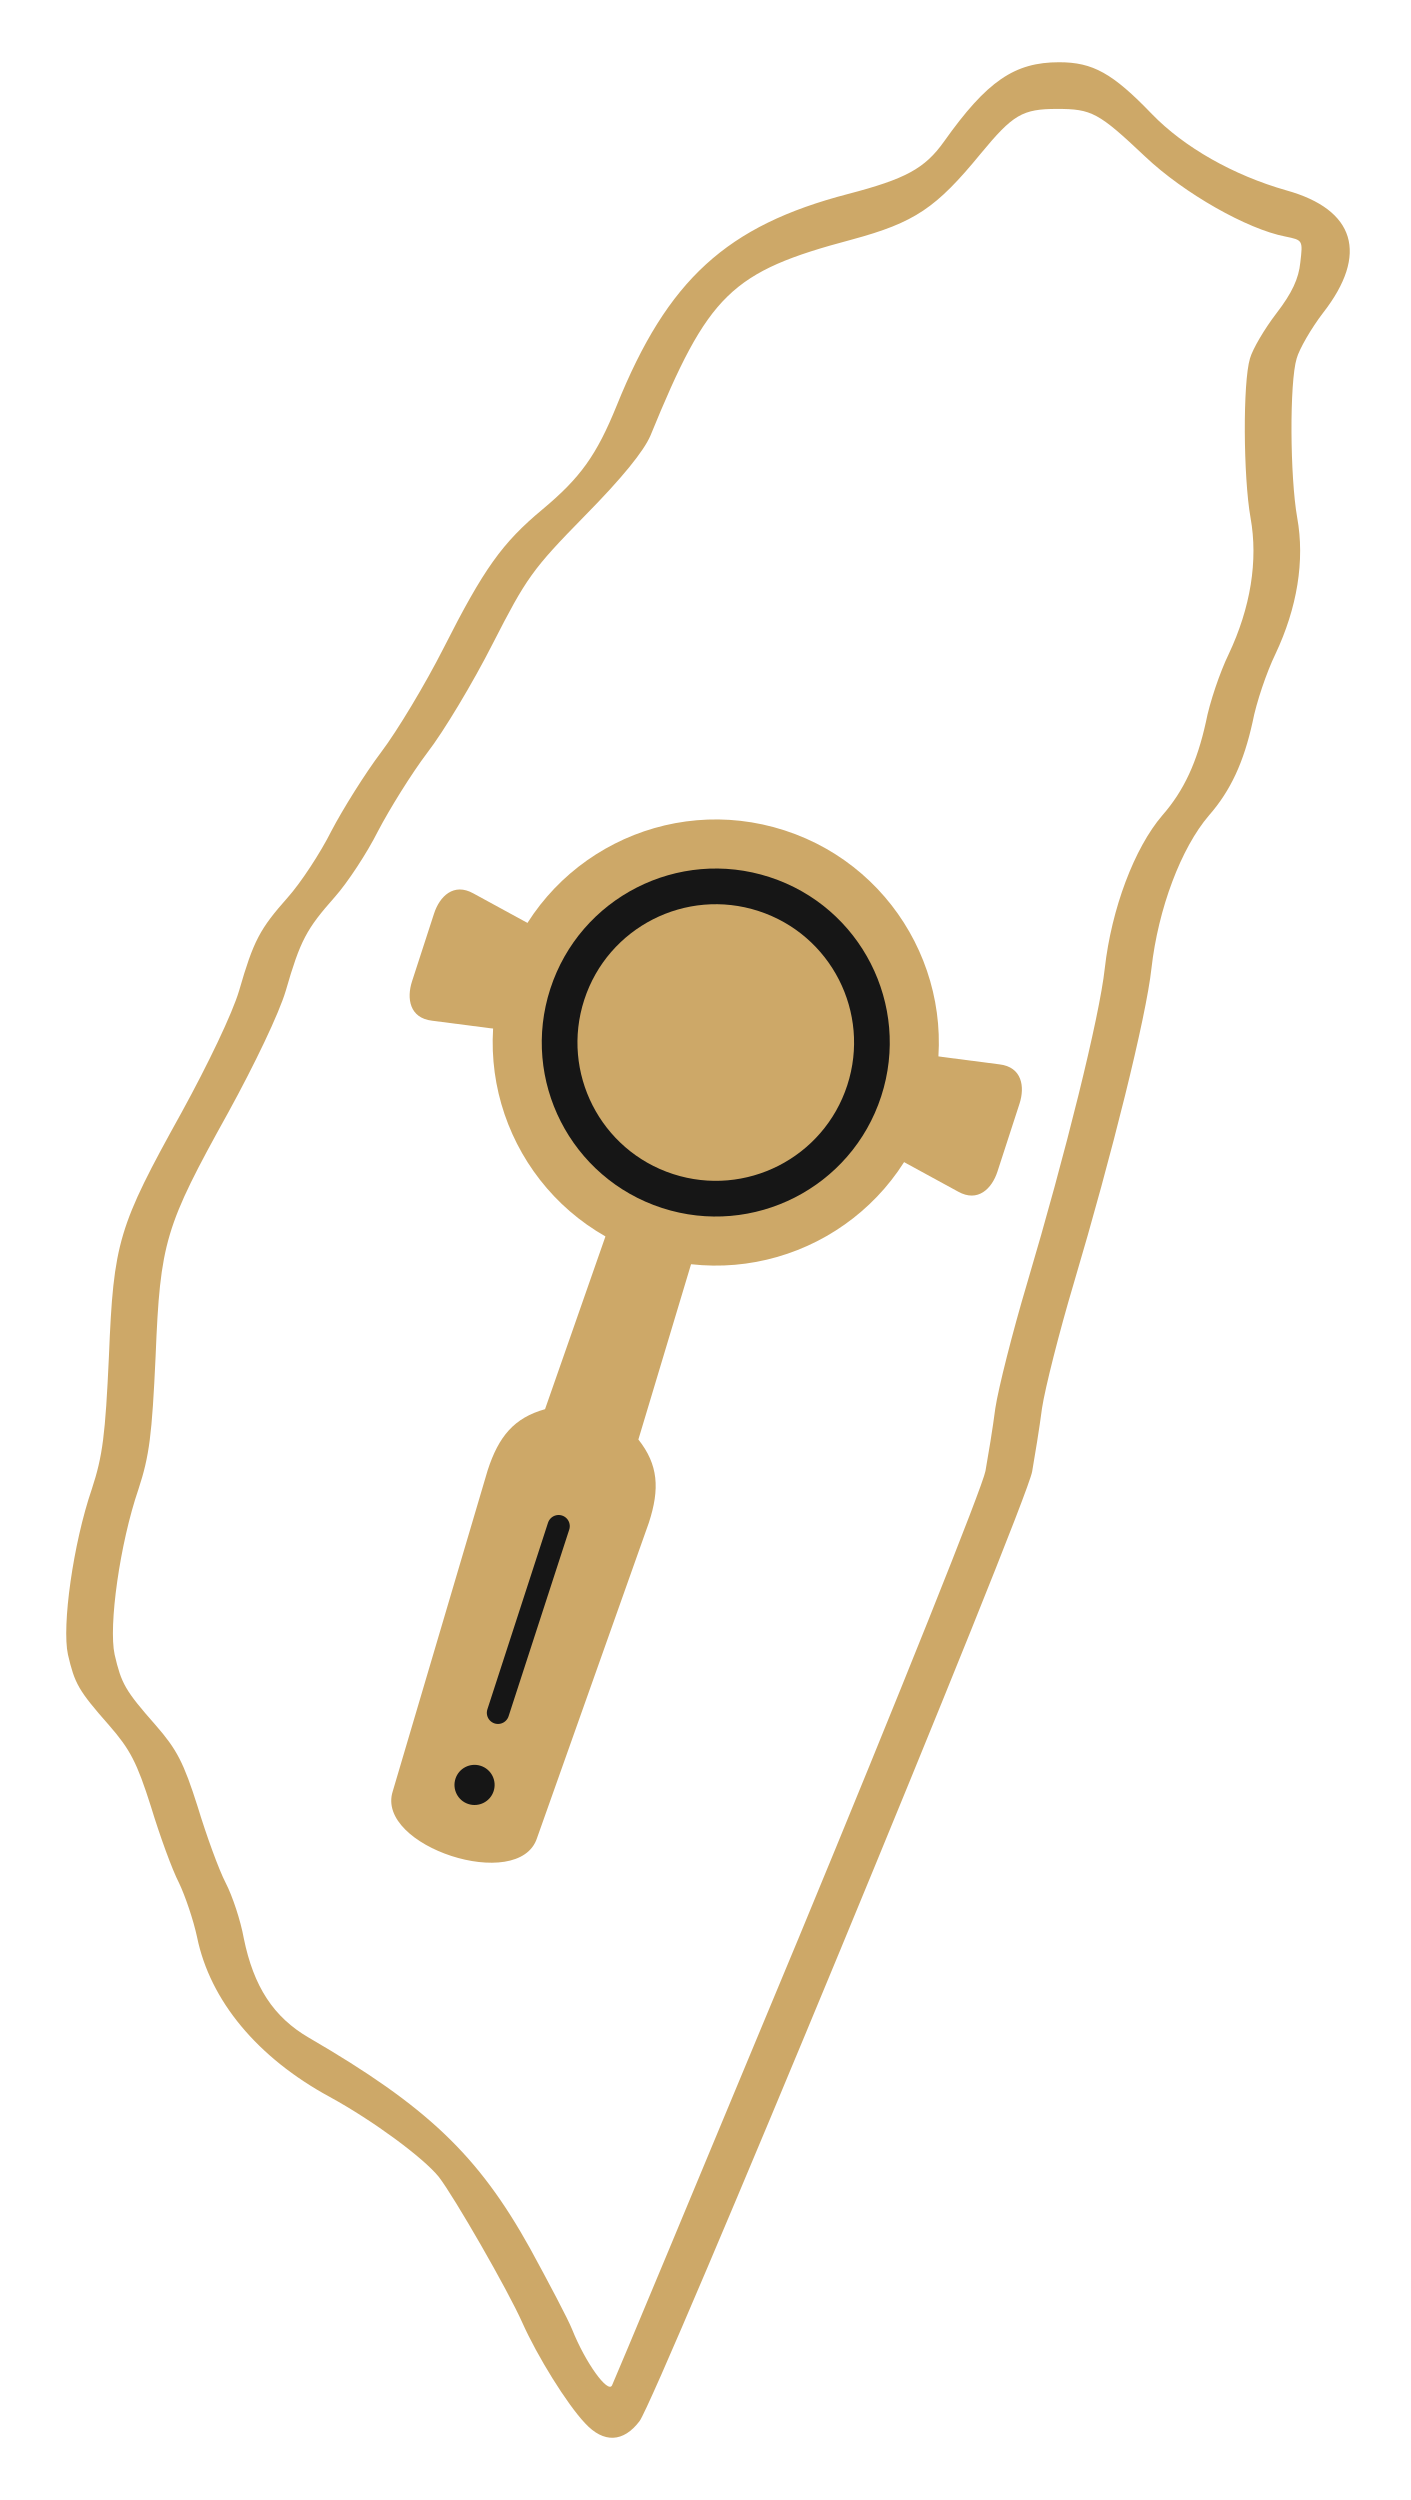
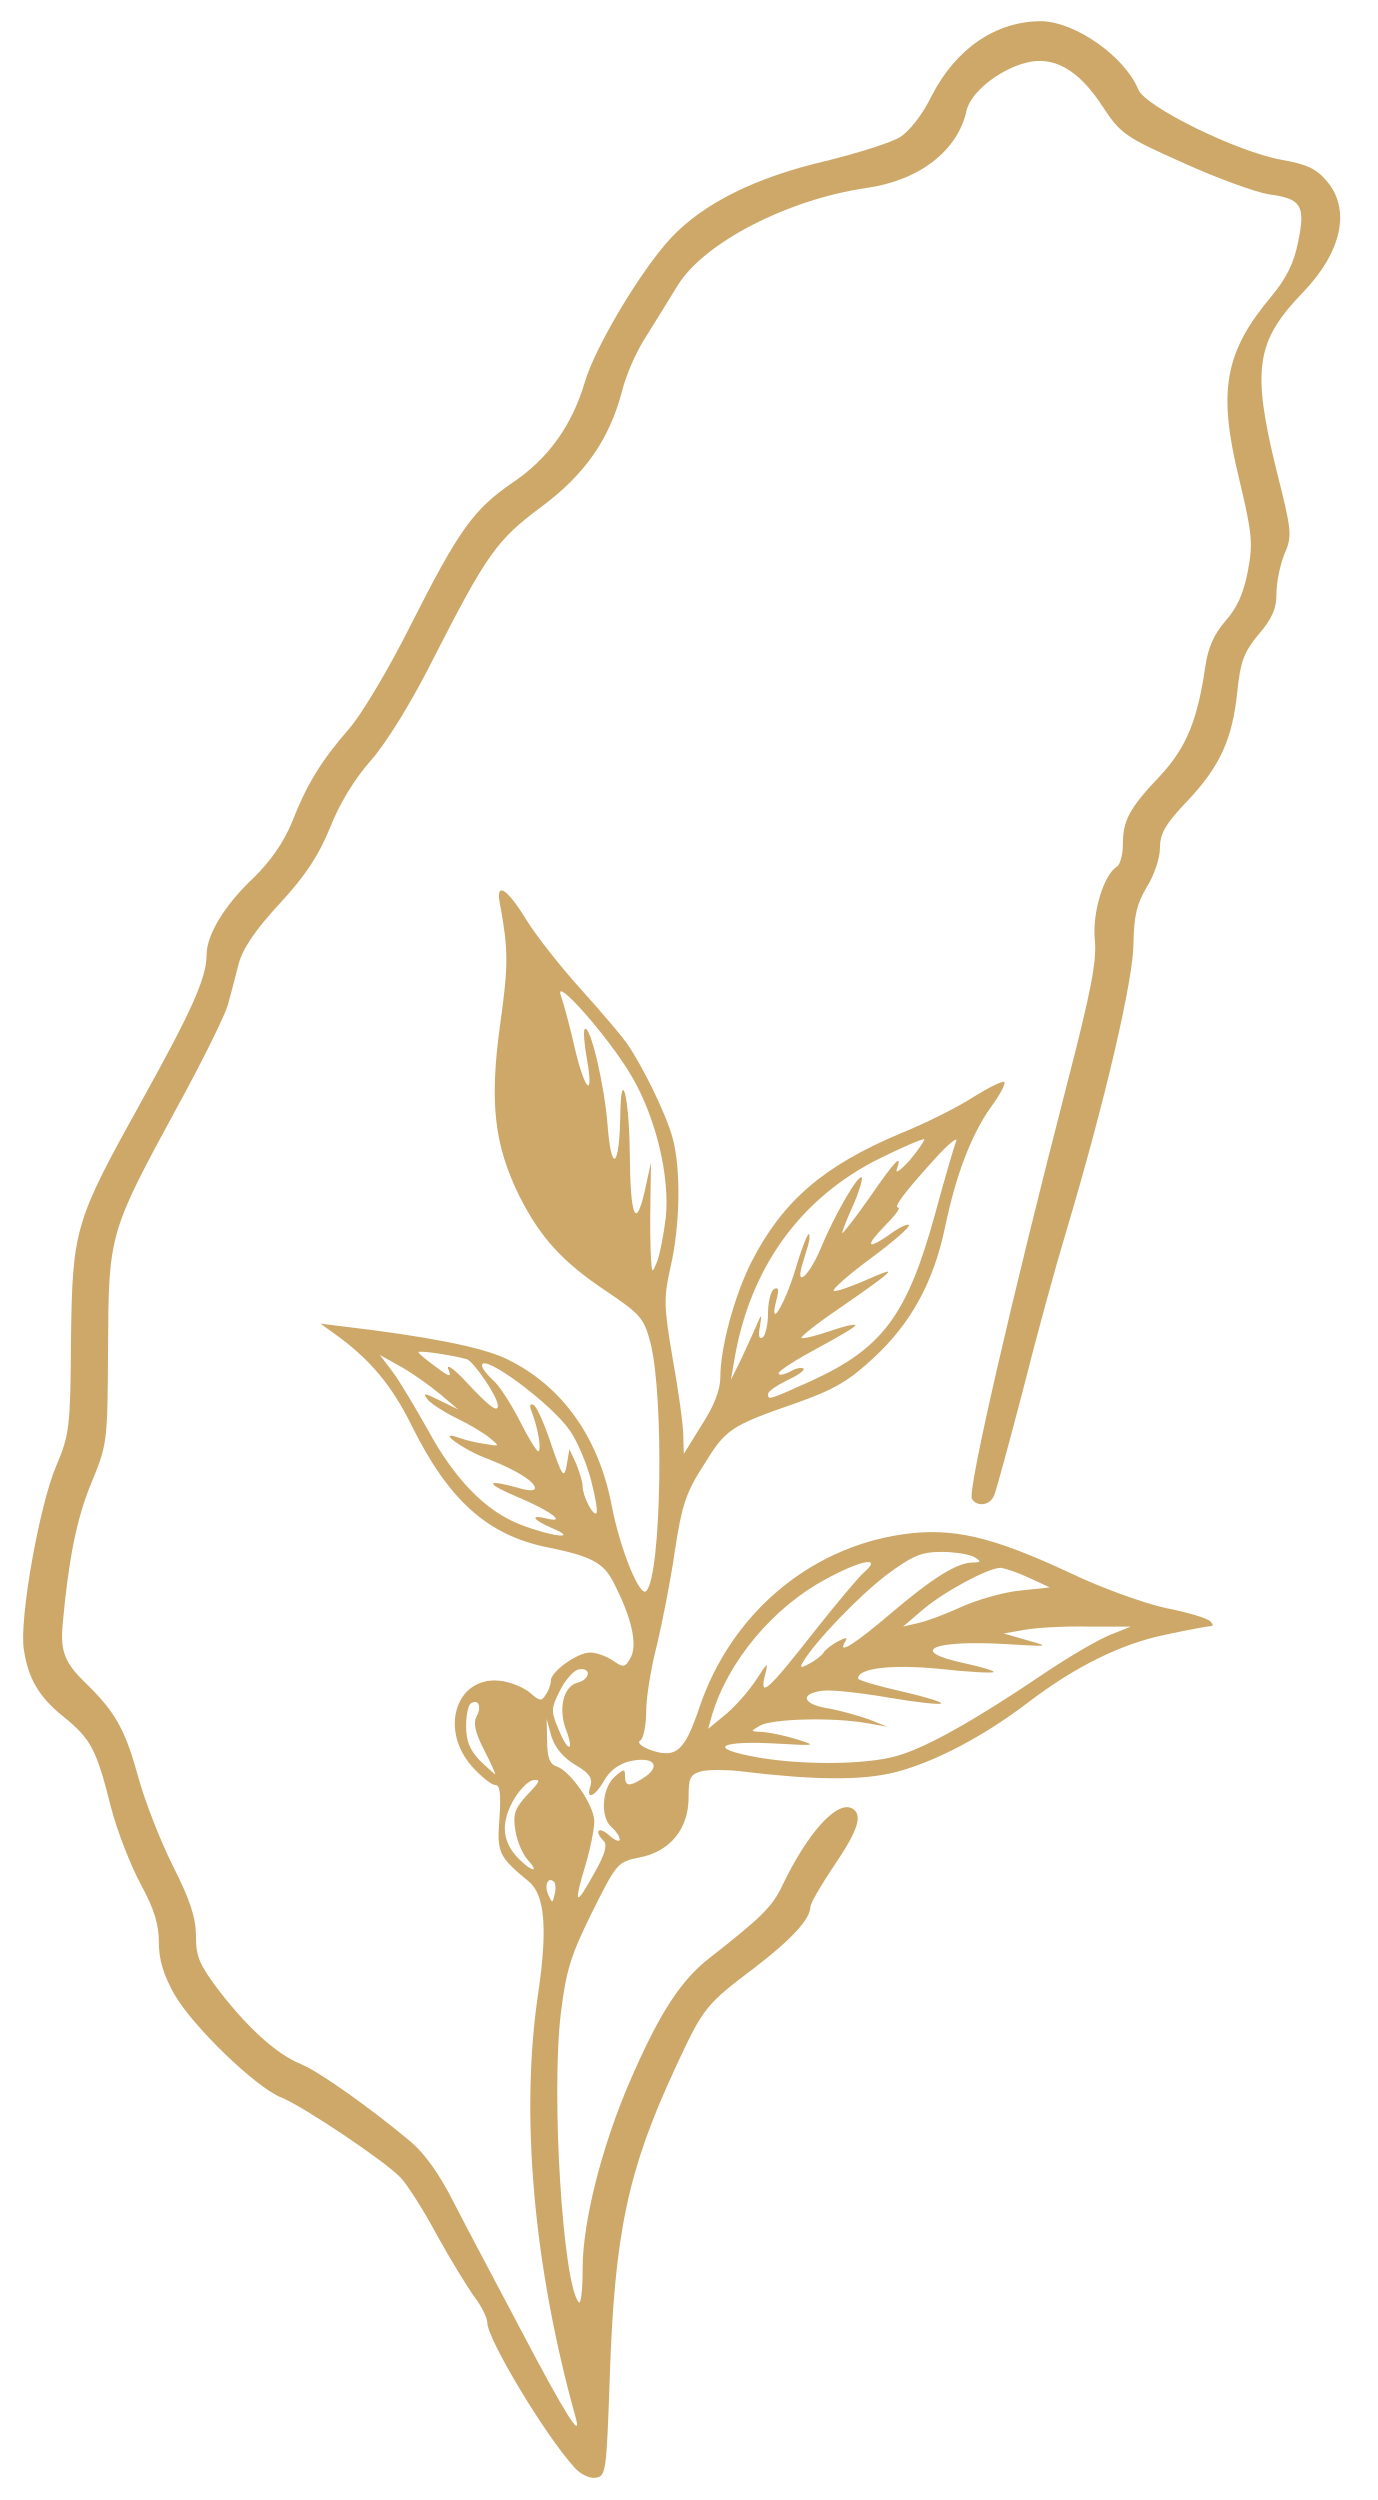
- <svg xmlns="http://www.w3.org/2000/svg" viewBox="20 13 272 482" role="img" aria-label="Formosa Espresso">
-   <path fill-rule="evenodd" fill="#CDA868" d="M132.8,480.2C129.3,476.5 123.6,467.3 120.7,460.8C117.9,454.5 107.6,436.6 104.6,432.7C101.6,429.0 92.0,421.9 83.6,417.3C69.6,409.7 60.5,398.7 58.0,386.5C57.3,383.2 55.7,378.5 54.5,376.0C53.2,373.5 50.8,366.9 49.1,361.3C46.4,352.8 45.1,350.3 41.0,345.6C35.1,338.9 34.4,337.6 33.1,332.0C31.9,326.5 34.1,310.6 37.7,300.1C39.8,293.7 40.3,289.7 41.0,274.5C41.9,252.4 42.8,249.5 55.0,227.5C60.1,218.2 64.8,208.4 66.1,204.0C68.9,194.3 70.1,192.1 75.5,186.0C78.0,183.2 81.8,177.4 83.9,173.2C86.1,169.0 90.4,162.1 93.5,158.0C96.6,153.9 102.0,144.9 105.5,138.0C113.3,122.6 116.8,117.7 124.6,111.2C131.9,105.1 135.0,100.8 138.9,91.2C148.7,66.9 160.1,56.5 183.5,50.4C194.6,47.5 198.3,45.5 202.0,40.3C210.3,28.6 215.6,25.0 224.2,25.0C230.7,25.0 234.5,27.1 242.1,35.0C248.3,41.4 257.8,46.8 268.0,49.7C281.3,53.4 283.9,62.0 275.1,73.3C272.8,76.3 270.5,80.3 270.0,82.1C268.6,86.7 268.7,104.9 270.1,112.8C271.6,121.1 270.1,130.2 265.9,139.1C264.2,142.6 262.2,148.5 261.5,152.2C259.8,159.9 257.3,165.4 253.1,170.2C247.7,176.5 243.3,188.2 242.0,199.7C241.0,209.0 234.4,235.6 227.0,260.5C224.2,269.9 221.5,280.6 220.9,284.5C220.4,288.4 219.5,293.8 219.0,296.7C218.0,302.9 146.7,475.2 143.3,479.8C140.2,483.9 136.4,484.1 132.8,480.2Z M174.0,386.6C193.3,340.0 209.5,299.5 210.0,296.6C210.5,293.8 211.4,288.4 211.9,284.5C212.5,280.6 215.2,269.9 218.0,260.5C225.4,235.6 232.0,209.0 233.0,199.7C234.3,188.2 238.7,176.5 244.1,170.2C248.3,165.4 250.8,159.9 252.5,152.2C253.2,148.5 255.2,142.6 256.9,139.1C261.1,130.2 262.6,121.1 261.1,112.8C259.7,104.9 259.6,86.7 261.0,82.1C261.5,80.3 263.8,76.4 266.1,73.4C269.1,69.5 270.4,66.7 270.7,63.6C271.2,59.3 271.2,59.3 267.8,58.6C260.5,57.2 248.3,50.3 240.8,43.2C231.8,34.7 230.5,34.0 223.8,34.0C217.1,34.0 215.3,35.1 209.1,42.6C200.5,53.1 196.4,55.9 184.2,59.2C160.9,65.4 156.6,69.6 145.4,97.0C144.1,100.0 140.0,105.1 132.7,112.5C122.6,122.8 121.5,124.4 115.0,137.1C111.2,144.6 105.5,154.1 102.4,158.1C99.3,162.2 95.1,169.0 92.9,173.2C90.8,177.4 87.0,183.2 84.5,186.0C79.1,192.1 77.9,194.3 75.1,204.0C73.8,208.4 69.1,218.2 64.0,227.5C51.8,249.5 50.9,252.4 50.0,274.5C49.3,289.7 48.8,293.7 46.7,300.1C43.1,310.6 40.9,326.5 42.1,332.0C43.4,337.6 44.1,338.9 50.0,345.6C54.1,350.3 55.4,352.8 58.1,361.3C59.8,366.9 62.2,373.5 63.5,376.0C64.8,378.5 66.4,383.3 67.0,386.7C68.9,396.0 72.7,401.9 79.6,405.9C102.3,419.1 112.2,428.5 122.2,446.5C125.8,453.1 129.5,460.1 130.3,462.1C132.9,468.6 137.2,474.5 138.0,472.9C138.4,472.1 154.6,433.3 174.0,386.6Z" />
-   <g transform="translate(158 214) rotate(18) scale(.86)">
-     <path d="M-46,-12 L-62,-15 C-67,-16 -69,-12 -69,-8 L-69,8 C-69,12 -67,16 -62,15 L-46,12 Z" fill="#CDA868" />
-     <path d="M46,-12 L62,-15 C67,-16 69,-12 69,-8 L69,8 C69,12 67,16 62,15 L46,12 Z" fill="#CDA868" />
-     <circle r="50" fill="#CDA868" />
-     <circle r="39" fill="#161616" />
-     <circle r="31" fill="#CDA868" />
-     <path d="M-10,45 L10,45 L11,90 C17,94 19,99 19,107 L17,182 C17,195 -17,195 -17,182 L-19,107 C-19,99 -17,94 -11,90 Z" fill="#CDA868" />
-     <path d="M0,114 L0,158" stroke="#161616" stroke-width="5" stroke-linecap="round" />
-     <circle cy="175" r="4.5" fill="#161616" />
-   </g>
+ <svg xmlns="http://www.w3.org/2000/svg" viewBox="28 20 260 472" role="img" aria-label="Formosa Espresso">
+   <path fill-rule="evenodd" fill="#CDA868" d="M136.4,485.8C130.8,479.6 120.0,461.6 120.0,458.5C120.0,457.6 118.9,455.4 117.6,453.7C116.3,451.9 113.1,446.7 110.5,442.0C108.0,437.3 104.9,432.5 103.7,431.2C100.8,428.1 85.3,417.7 81.1,416.0C76.3,414.1 64.4,402.6 60.9,396.5C58.9,392.9 58.0,390.1 58.0,386.8C58.0,383.3 57.1,380.4 54.6,375.8C52.7,372.3 50.1,365.7 48.9,361.0C46.2,350.2 45.1,348.3 40.1,344.2C35.4,340.5 33.3,336.9 32.5,331.4C31.6,325.9 35.4,304.3 38.6,296.8C41.1,290.9 41.3,289.5 41.4,273.0C41.7,251.9 42.0,250.8 55.0,227.4C64.2,210.8 67.0,204.6 67.0,200.3C67.0,196.5 70.4,190.9 75.8,185.8C79.1,182.6 81.5,179.1 83.1,175.3C85.9,168.1 88.6,163.7 93.9,157.6C96.2,155.0 101.4,146.3 105.5,138.1C114.7,119.9 117.4,116.2 124.8,111.1C131.5,106.6 136.0,100.3 138.4,92.2C140.3,85.6 149.0,71.0 154.7,64.9C160.8,58.4 170.6,53.5 183.9,50.4C190.0,48.9 196.3,46.9 197.9,45.9C199.7,44.8 202.2,41.6 203.9,38.1C208.5,29.1 216.1,24.0 224.6,24.0C231.0,24.1 240.4,30.7 242.9,36.9C244.3,40.2 261.6,48.7 270.1,50.2C274.7,51.0 276.6,51.9 278.5,54.2C283.1,59.6 281.3,67.6 274.0,75.2C265.1,84.4 264.3,89.7 269.0,108.8C271.9,120.3 272.0,121.2 270.5,124.6C269.7,126.6 269.0,129.9 269.0,132.0C269.0,134.9 268.2,136.8 265.6,139.8C262.8,143.2 262.2,144.9 261.6,150.6C260.7,159.5 258.3,164.8 252.1,171.3C248.0,175.6 247.0,177.4 247.0,180.1C247.0,182.0 245.9,185.3 244.5,187.5C242.6,190.7 242.1,192.9 242.0,198.1C242.0,204.8 236.7,227.7 229.3,252.5C227.3,259.1 223.6,272.6 221.1,282.6C218.5,292.5 216.1,301.4 215.7,302.3C215.0,304.2 212.5,304.6 211.5,303.0C210.6,301.6 219.0,265.2 229.5,224.5C234.0,207.1 235.1,201.4 234.7,197.4C234.2,192.3 236.4,185.1 238.9,183.6C239.5,183.2 240.0,181.3 240.0,179.4C240.0,174.9 241.2,172.6 247.1,166.4C252.0,161.1 254.1,156.0 255.6,145.6C256.1,142.3 257.2,139.7 259.4,137.2C261.6,134.7 262.8,132.0 263.6,127.8C264.6,122.5 264.4,120.7 261.9,110.2C257.9,93.8 259.2,86.5 268.0,76.0C270.9,72.5 272.3,69.7 273.1,65.6C274.5,58.8 273.7,57.5 267.6,56.7C265.1,56.3 257.9,53.7 251.5,50.8C240.3,45.8 239.6,45.3 236.1,40.0C231.6,33.1 226.8,30.4 221.5,31.9C216.4,33.3 211.3,37.5 210.5,40.8C208.9,48.4 201.6,54.1 191.5,55.5C176.6,57.7 161.0,65.8 156.0,73.8C154.4,76.4 151.7,80.8 150.0,83.5C148.2,86.2 146.1,91.0 145.4,94.0C143.0,103.0 138.4,109.6 130.2,115.7C121.8,121.9 119.8,124.8 109.9,144.2C105.8,152.4 101.0,160.2 98.0,163.6C94.9,167.1 92.0,171.9 90.3,176.3C88.2,181.4 85.8,185.2 80.8,190.6C76.1,195.7 73.8,199.1 73.0,202.2C72.4,204.6 71.5,208.0 71.0,209.8C70.5,211.6 66.2,220.4 61.3,229.3C48.6,252.7 48.5,253.0 48.4,274.5C48.3,292.3 48.3,292.6 45.2,300.1C42.5,306.6 40.9,314.5 39.8,327.0C39.4,331.8 40.3,334.0 44.0,337.6C49.7,343.1 51.6,346.4 54.1,355.5C55.3,359.9 58.2,367.4 60.6,372.2C63.9,378.7 65.0,382.1 65.0,385.6C65.0,389.5 65.7,391.0 69.4,395.9C74.9,403.0 80.2,407.8 84.8,409.7C88.2,411.1 97.7,417.8 105.6,424.4C108.2,426.6 111.1,430.7 113.6,435.7C115.8,440.0 121.6,450.9 126.4,460.0C134.8,476.0 137.9,480.8 136.7,476.5C128.7,447.8 126.2,419.2 129.6,396.4C131.4,384.2 130.9,377.7 127.8,375.2C122.1,370.5 121.8,369.8 122.3,363.2C122.6,358.6 122.4,357.0 121.5,357.0C120.8,357.0 118.8,355.4 117.1,353.5C110.7,346.2 114.4,336.0 122.9,337.4C124.7,337.7 127.1,338.7 128.2,339.7C129.9,341.2 130.3,341.2 131.0,340.0C131.6,339.2 132.0,338.0 132.0,337.3C132.0,335.6 137.0,332.0 139.4,332.0C140.6,332.0 142.5,332.7 143.7,333.5C145.7,334.9 146.0,334.9 147.1,332.9C148.4,330.4 147.2,325.3 143.9,318.9C142.0,315.0 139.6,313.8 131.2,312.1C120.0,309.8 112.7,303.2 105.8,289.3C102.0,281.6 97.9,276.6 91.0,271.7L88.5,269.9L92.5,270.4C108.7,272.3 118.8,274.3 123.5,276.5C134.0,281.5 141.0,291.2 143.5,304.3C145.1,312.6 148.8,321.6 150.0,320.4C152.9,317.5 153.4,283.6 150.8,273.5C149.6,268.9 148.9,268.1 142.5,263.8C134.1,258.2 130.0,253.6 126.1,245.9C121.3,236.2 120.4,228.2 122.4,213.6C124.0,202.3 124.0,199.4 122.4,190.7C121.5,186.4 123.6,187.5 127.4,193.7C129.3,196.8 134.0,202.7 137.7,206.8C141.4,210.9 145.3,215.5 146.3,216.9C149.4,221.4 153.8,230.4 155.0,234.9C156.6,240.8 156.4,251.4 154.6,259.2C153.3,265.0 153.3,266.5 155.0,276.5C156.1,282.6 157.0,289.1 157.0,291.0L157.1,294.5L160.5,289.0C162.8,285.5 164.0,282.4 164.0,280.0C164.0,274.4 166.7,264.5 169.9,258.2C175.8,246.7 183.5,240.1 198.0,234.0C202.7,232.1 208.9,229.0 211.8,227.1C214.7,225.3 217.3,224.0 217.6,224.3C217.9,224.6 216.8,226.7 215.1,229.0C211.4,234.2 208.5,241.7 206.4,251.8C204.3,261.9 200.0,269.9 192.9,276.4C188.3,280.7 185.4,282.4 178.3,284.9C165.9,289.2 165.0,289.8 160.8,296.7C157.5,301.8 156.7,304.3 155.4,312.9C154.6,318.5 153.0,326.5 152.0,330.7C150.9,334.9 150.0,340.5 150.0,343.1C150.0,345.7 149.5,348.2 148.9,348.6C148.2,349.0 149.1,349.8 151.1,350.5C155.7,352.0 157.3,350.5 160.0,342.5C165.9,324.9 180.6,312.3 198.3,309.7C207.8,308.3 215.3,310.1 230.1,317.0C235.9,319.8 244.0,322.7 248.1,323.6C252.2,324.4 255.9,325.5 256.5,326.1C257.0,326.6 257.1,327.0 256.7,327.0C256.2,327.0 252.4,327.7 248.2,328.6C239.7,330.3 230.9,334.7 222.0,341.5C213.9,347.7 204.5,352.7 197.0,354.6C190.7,356.2 181.6,356.1 167.7,354.4C165.1,354.1 161.8,354.1 160.5,354.4C158.3,355.0 158.0,355.6 158.0,359.4C158.0,365.3 154.5,369.6 148.7,370.7C144.6,371.5 144.4,371.8 139.8,381.0C135.8,389.1 134.9,391.9 133.9,400.0C132.0,415.6 134.3,451.6 137.3,454.7C137.7,455.0 138.0,452.2 138.0,448.3C138.0,439.5 141.6,425.3 146.9,413.0C152.5,400.1 156.5,393.8 162.3,389.4C171.5,382.2 173.8,380.0 175.6,376.2C180.4,366.1 186.1,359.7 189.0,361.5C190.9,362.7 190.0,365.6 185.5,372.2C183.0,375.9 181.0,379.4 181.0,380.0C181.0,382.3 177.4,386.2 170.6,391.4C161.2,398.5 160.8,399.0 155.6,410.2C146.5,429.8 144.0,441.5 143.1,469.5C142.5,486.6 142.4,487.5 140.5,487.8C139.3,488.0 137.5,487.1 136.4,485.8Z M132.6,375.3C131.5,374.2 130.7,375.9 131.5,377.7C132.3,379.4 132.3,379.4 132.7,377.7C133.0,376.7 132.9,375.6 132.6,375.3Z M140.4,373.3C142.2,370.1 142.7,368.3 142.0,367.6C140.1,365.7 141.0,364.7 143.0,366.5C144.1,367.5 145.0,367.8 145.0,367.3C145.0,366.7 144.3,365.7 143.5,365.0C141.3,363.2 141.6,357.7 144.0,355.5C145.8,353.9 146.0,353.9 146.0,355.3C146.0,357.4 146.9,357.4 149.9,355.4C152.9,353.2 151.2,351.6 147.0,352.5C144.9,353.0 143.2,354.2 142.1,356.1C140.3,359.3 138.5,360.0 139.5,357.1C139.9,355.7 139.2,354.7 136.6,353.2C134.3,351.8 132.8,350.0 132.1,347.8L131.2,344.5L131.3,348.7C131.3,351.8 131.8,353.1 133.1,353.5C135.7,354.4 140.1,360.7 140.2,363.8C140.2,365.3 139.5,368.9 138.6,371.9C136.2,379.9 136.6,380.2 140.4,373.3Z M127.6,371.1C126.7,370.1 125.6,367.6 125.3,365.6C124.8,362.5 125.2,361.4 127.6,358.8C130.0,356.3 130.2,355.9 128.6,356.1C127.6,356.3 125.8,358.2 124.7,360.3C122.5,364.5 122.9,367.9 126.0,371.0C128.5,373.5 129.9,373.6 127.6,371.1Z M119.4,350.4C117.7,347.1 117.3,345.3 118.0,344.0C119.0,342.2 118.3,340.7 116.9,341.6C116.4,341.9 116.0,343.8 116.0,345.9C116.0,348.7 116.7,350.4 118.6,352.4C120.1,353.8 121.4,355.0 121.5,355.0C121.6,355.0 120.7,352.9 119.4,350.4Z M197.4,351.5C203.0,349.9 212.2,344.7 225.2,335.9C229.8,332.8 235.3,329.6 237.5,328.7L241.5,327.1L233.5,327.1C229.1,327.0 223.7,327.3 221.5,327.7L217.5,328.4L222.0,329.7C226.3,330.9 226.2,330.9 217.8,330.4C204.0,329.6 199.3,331.7 210.0,334.0C213.3,334.7 215.9,335.5 215.6,335.7C215.4,335.9 210.9,335.7 205.6,335.1C196.5,334.2 190.0,334.9 190.0,336.9C190.0,337.2 193.6,338.3 198.1,339.3C202.5,340.3 206.0,341.4 205.7,341.6C205.5,341.9 201.0,341.4 195.7,340.5C190.5,339.6 185.0,339.0 183.4,339.2C179.0,339.7 179.4,341.7 184.1,342.5C186.5,342.9 190.0,343.9 192.0,344.6L195.5,346.0L191.5,345.3C185.1,344.2 173.7,344.5 171.5,345.8C169.6,346.9 169.6,346.9 172.0,347.0C173.4,347.1 176.3,347.7 178.5,348.4C182.3,349.6 182.1,349.6 174.8,349.2C164.4,348.6 161.5,349.9 169.5,351.5C178.1,353.3 191.3,353.3 197.4,351.5Z M134.8,346.4C133.4,342.5 134.4,338.4 137.0,337.7C139.5,337.1 139.7,334.7 137.2,335.2C136.3,335.4 134.7,337.2 133.7,339.2C132.0,342.6 132.0,343.1 133.5,346.6C135.3,351.0 136.5,350.8 134.8,346.4Z M170.8,337.1C173.0,333.7 173.1,333.6 172.4,336.4C171.4,340.6 172.9,339.3 181.6,328.2C185.8,322.9 190.1,317.7 191.2,316.8C194.6,313.8 190.6,314.5 184.0,318.1C174.0,323.4 165.4,333.7 162.4,343.9L161.7,346.4L165.1,343.6C167.0,342.0 169.5,339.1 170.8,337.1Z M183.5,332.0C183.8,331.5 185.0,330.5 186.2,329.9C187.7,329.1 188.1,329.1 187.6,329.9C185.9,332.6 189.3,330.5 196.2,324.6C204.1,317.9 208.7,315.0 211.7,315.0C213.2,315.0 213.3,314.8 212.0,314.0C211.2,313.5 208.4,313.0 205.8,313.0C201.9,313.0 200.3,313.7 195.3,317.4C190.2,321.3 181.9,329.9 179.6,333.8C178.9,334.9 179.2,335.0 180.8,334.1C182.0,333.5 183.2,332.5 183.5,332.0Z M209.7,323.3C212.6,322.0 217.5,320.6 220.6,320.3L226.2,319.7L222.3,317.9C220.2,316.9 217.8,316.1 216.9,316.0C214.6,316.0 206.0,320.6 202.0,324.1L198.5,327.1L201.5,326.4C203.2,326.0 206.9,324.6 209.7,323.3Z M132.2,308.5C128.5,306.9 128.0,305.9 131.2,306.7C135.3,307.7 131.7,305.1 125.4,302.5C119.5,300.0 119.7,299.2 125.8,300.9C127.7,301.5 129.0,301.5 129.0,301.0C129.0,299.7 125.4,297.5 120.0,295.4C115.4,293.7 110.2,289.9 114.5,291.4C115.6,291.8 117.8,292.4 119.5,292.6C122.4,293.1 122.4,293.1 120.5,291.5C119.4,290.6 116.6,288.9 114.3,287.8C112.0,286.7 109.5,285.1 108.8,284.3C107.7,282.9 108.0,282.9 111.0,284.4L114.5,286.1L111.2,283.3C109.4,281.8 106.1,279.4 103.8,278.1L99.7,275.8L102.2,279.1C103.6,281.0 106.5,285.9 108.8,290.0C113.9,299.4 119.8,305.4 126.4,307.9C132.4,310.2 137.4,310.7 132.2,308.5Z M139.6,299.5C138.8,296.4 137.0,292.1 135.6,290.1C132.1,285.0 119.0,275.3 119.0,277.8C119.0,278.3 119.9,279.5 121.1,280.6C122.3,281.6 124.5,285.1 126.1,288.2C127.7,291.4 129.3,294.0 129.6,294.0C130.3,294.0 129.6,289.6 128.4,286.6C127.9,285.3 128.0,284.9 128.8,285.3C129.4,285.7 130.9,289.1 132.1,292.8C134.2,298.9 134.5,299.2 135.0,296.6L135.5,293.6L136.8,296.4C137.4,297.9 138.0,299.8 138.0,300.6C138.0,302.5 140.0,306.3 140.6,305.7C140.9,305.4 140.4,302.6 139.6,299.5Z M122.0,285.4C122.0,283.7 117.4,277.0 116.1,276.6C113.1,275.8 107.0,274.9 107.0,275.3C107.0,275.5 108.4,276.7 110.2,278.0C113.0,280.1 113.3,280.1 112.6,278.4C112.3,277.4 113.9,278.6 116.2,281.1C120.3,285.5 122.0,286.8 122.0,285.4Z M181.2,280.7C194.7,274.5 199.3,268.3 204.6,249.0C206.3,242.7 208.1,236.6 208.5,235.5C209.0,234.4 207.1,235.9 204.4,238.9C198.6,245.3 196.6,248.0 197.6,248.0C198.1,248.0 196.9,249.6 195.0,251.5C191.2,255.4 191.7,256.1 196.2,252.9C197.8,251.7 199.4,251.0 199.6,251.3C199.9,251.6 196.7,254.4 192.5,257.5C188.3,260.6 185.1,263.4 185.4,263.7C185.6,264.0 188.5,263.0 191.7,261.6C198.0,258.8 197.3,259.5 186.2,267.2C182.2,269.9 179.1,272.4 179.3,272.6C179.5,272.8 181.8,272.3 184.4,271.4C187.0,270.5 189.3,269.9 189.5,270.2C189.7,270.4 186.5,272.3 182.4,274.5C178.3,276.7 175.0,278.8 175.0,279.3C175.0,279.7 175.9,279.6 177.1,279.0C178.2,278.3 179.4,278.1 179.7,278.4C180.0,278.7 178.6,279.7 176.6,280.6C174.6,281.6 173.0,282.7 173.0,283.2C173.0,284.4 173.2,284.3 181.2,280.7Z M170.5,271.0C171.8,267.9 171.9,267.8 171.5,270.3C171.1,272.2 171.3,272.9 172.0,272.5C172.5,272.2 173.0,270.1 173.0,268.0C173.0,265.9 173.5,263.8 174.1,263.4C175.0,262.9 175.1,263.5 174.6,265.4C173.1,271.2 176.0,266.7 178.1,259.9C179.2,256.1 180.4,253.0 180.7,253.0C180.9,253.0 180.9,253.9 180.6,255.0C180.3,256.1 179.7,257.9 179.4,259.0C178.2,263.2 180.8,260.8 182.9,255.8C185.6,249.3 190.0,241.7 190.7,242.3C190.9,242.6 190.2,245.0 189.1,247.5C187.9,250.1 187.0,252.5 187.0,252.8C187.0,253.1 189.3,250.2 192.1,246.2C197.2,238.8 198.4,237.7 197.3,240.8C197.0,241.7 198.1,240.9 199.8,239.0C201.4,237.1 202.6,235.3 202.5,235.1C202.3,234.9 198.6,236.5 194.3,238.6C179.1,246.1 169.5,259.4 166.6,277.0L166.0,280.5L167.5,277.5C168.3,275.9 169.6,272.9 170.5,271.0Z M153.7,249.9C154.5,242.0 151.8,230.9 147.2,223.1C143.0,215.9 132.4,203.9 133.9,208.0C134.4,209.4 135.6,213.8 136.5,217.8C138.4,226.0 140.2,227.7 138.8,219.9C138.3,217.1 138.1,214.6 138.4,214.3C139.4,213.3 142.1,224.7 142.7,232.3C143.4,241.5 144.9,240.7 145.1,231.0C145.2,220.9 146.8,226.8 146.9,237.7C147.0,249.7 148.0,252.3 149.7,245.0L150.9,239.5L150.8,247.0C150.7,251.1 150.8,255.8 150.9,257.5C151.1,260.5 151.1,260.5 152.1,258.1C152.6,256.7 153.3,253.1 153.7,249.9Z" />
</svg>
